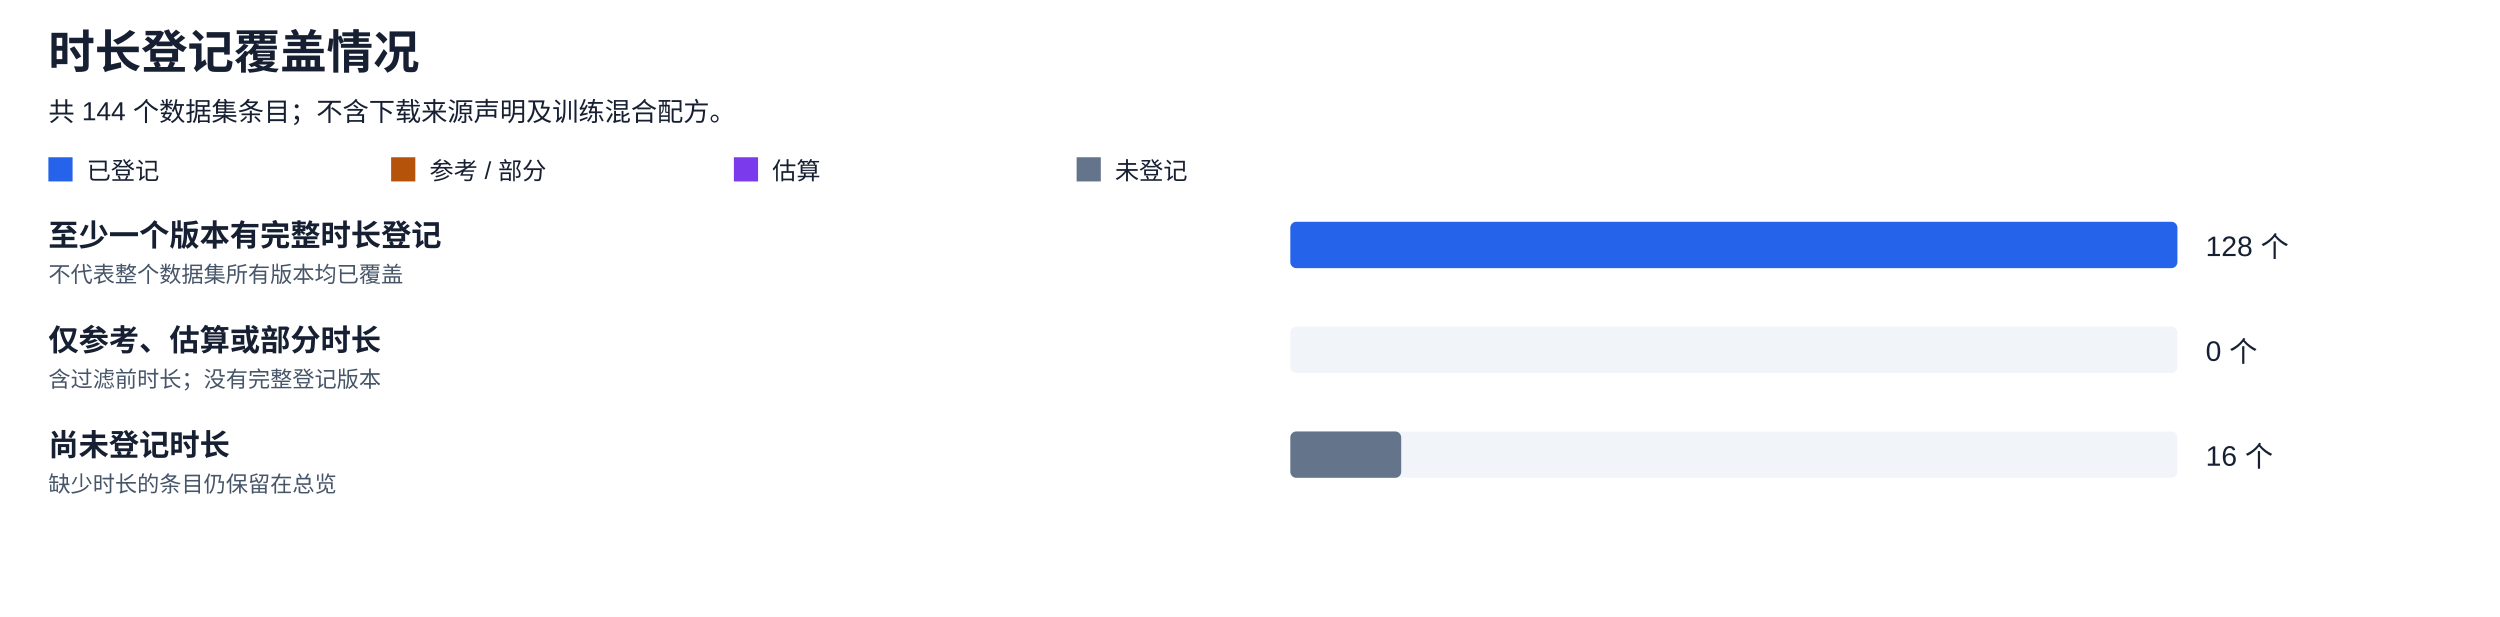
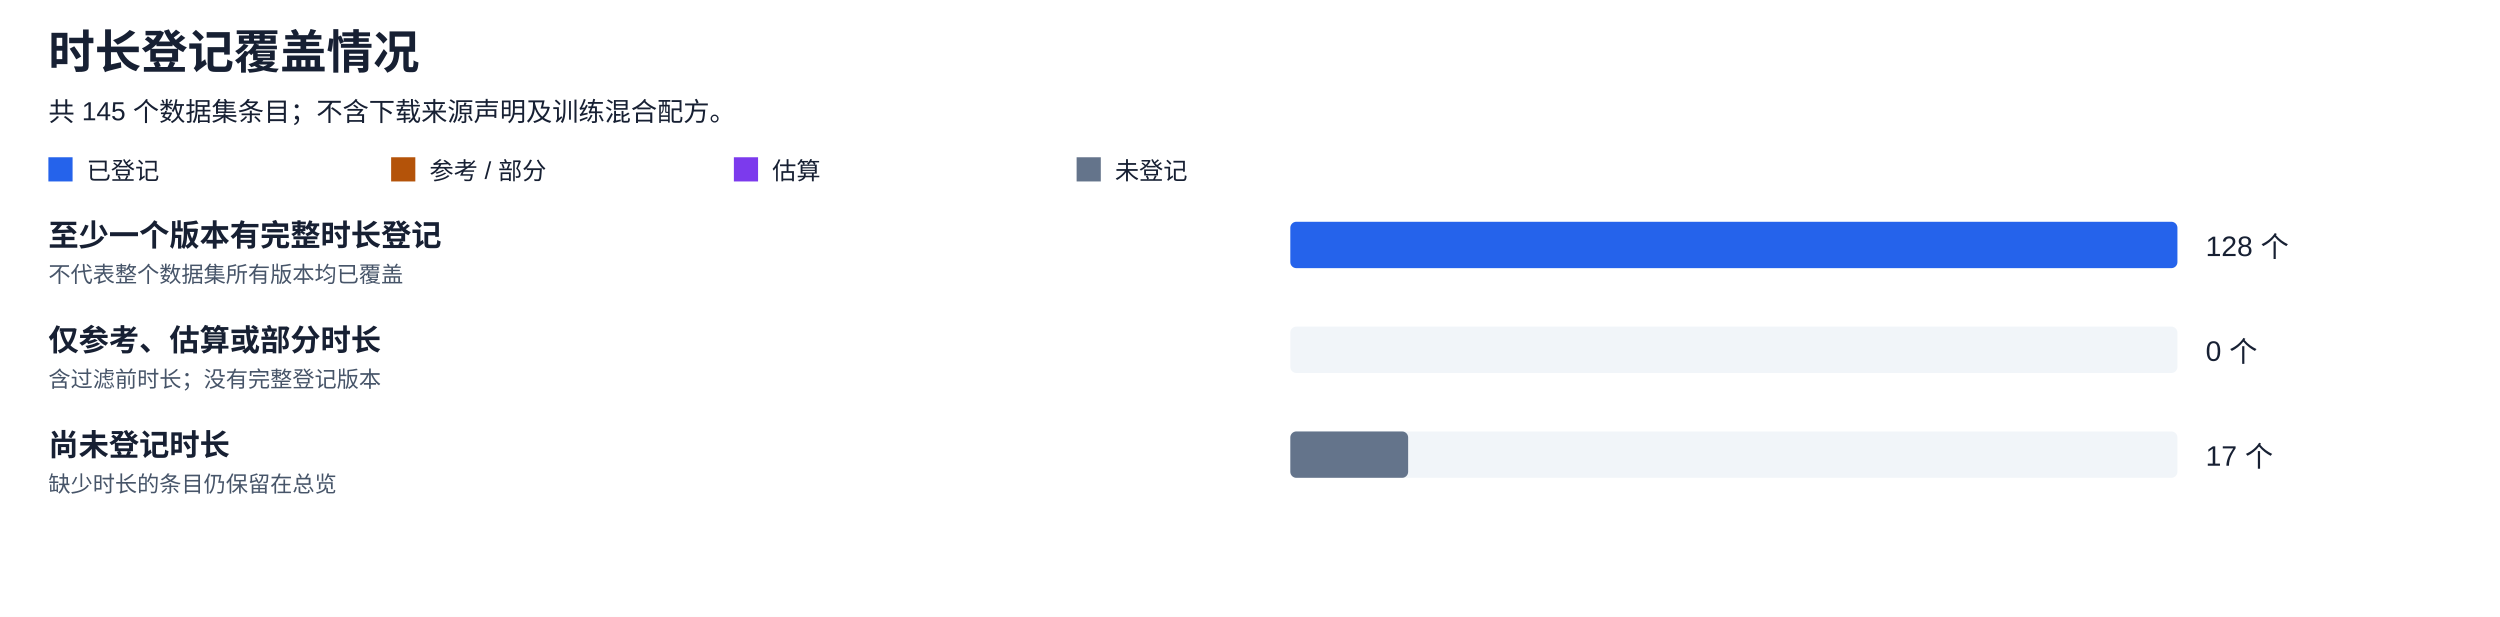
<svg xmlns="http://www.w3.org/2000/svg" width="1240" height="306" viewBox="0 0 1240 306" role="img" aria-labelledby="title desc">
  <rect width="100%" height="100%" fill="white" />
  <g font-family="Arial, Noto Sans CJK SC, Microsoft YaHei, sans-serif" fill="#172033">
    <text x="24" y="34" font-size="23" font-weight="700">时长登记覆盖情况</text>
-     <text x="24" y="60" font-size="13">共 144 个数据集条目；不含下载来源声明及训练混合配方。</text>
+     <text x="24" y="60" font-size="13">共 145 个数据集条目；不含下载来源声明及训练混合配方。</text>
    <rect x="24" y="78" width="12" height="12" fill="#2563eb" />
    <text x="43" y="89" font-size="12">已登记</text>
    <rect x="194" y="78" width="12" height="12" fill="#b45309" />
    <text x="213" y="89" font-size="12">参考 / 部分</text>
    <rect x="364" y="78" width="12" height="12" fill="#7c3aed" />
    <text x="383" y="89" font-size="12">估算</text>
    <rect x="534" y="78" width="12" height="12" fill="#64748b" />
    <text x="553" y="89" font-size="12">未登记</text>
    <text x="24" y="122" font-size="15" font-weight="600">至少一个版本有完整时长登记</text>
    <text x="24" y="140" font-size="11" fill="#475569">不代表整个数据集所有版本均已覆盖</text>
    <rect x="640" y="110" width="440" height="23" rx="3" fill="#f1f5f9" />
    <rect x="640" y="110" width="440.00" height="23" rx="3" fill="#2563eb" />
    <text x="1094" y="127" font-size="14">128 个</text>
    <text x="24" y="174" font-size="15" font-weight="600">仅参考、估算或部分时长</text>
    <text x="24" y="192" font-size="11" fill="#475569">含过滤前时长；没有完整登记版本</text>
    <rect x="640" y="162" width="440" height="23" rx="3" fill="#f1f5f9" />
    <rect x="640" y="162" width="0.00" height="23" rx="3" fill="#b45309" />
    <text x="1094" y="179" font-size="14">0 个</text>
    <text x="24" y="226" font-size="15" font-weight="600">尚未登记时长</text>
    <text x="24" y="244" font-size="11" fill="#475569">缺少时长的条目仍保留在总览</text>
    <rect x="640" y="214" width="440" height="23" rx="3" fill="#f1f5f9" />
-     <rect x="640" y="214" width="55.00" height="23" rx="3" fill="#64748b" />
-     <text x="1094" y="231" font-size="14">16 个</text>
+     <rect x="640" y="214" width="58.44" height="23" rx="3" fill="#64748b" />
+     <text x="1094" y="231" font-size="14">17 个</text>
  </g>
</svg>
